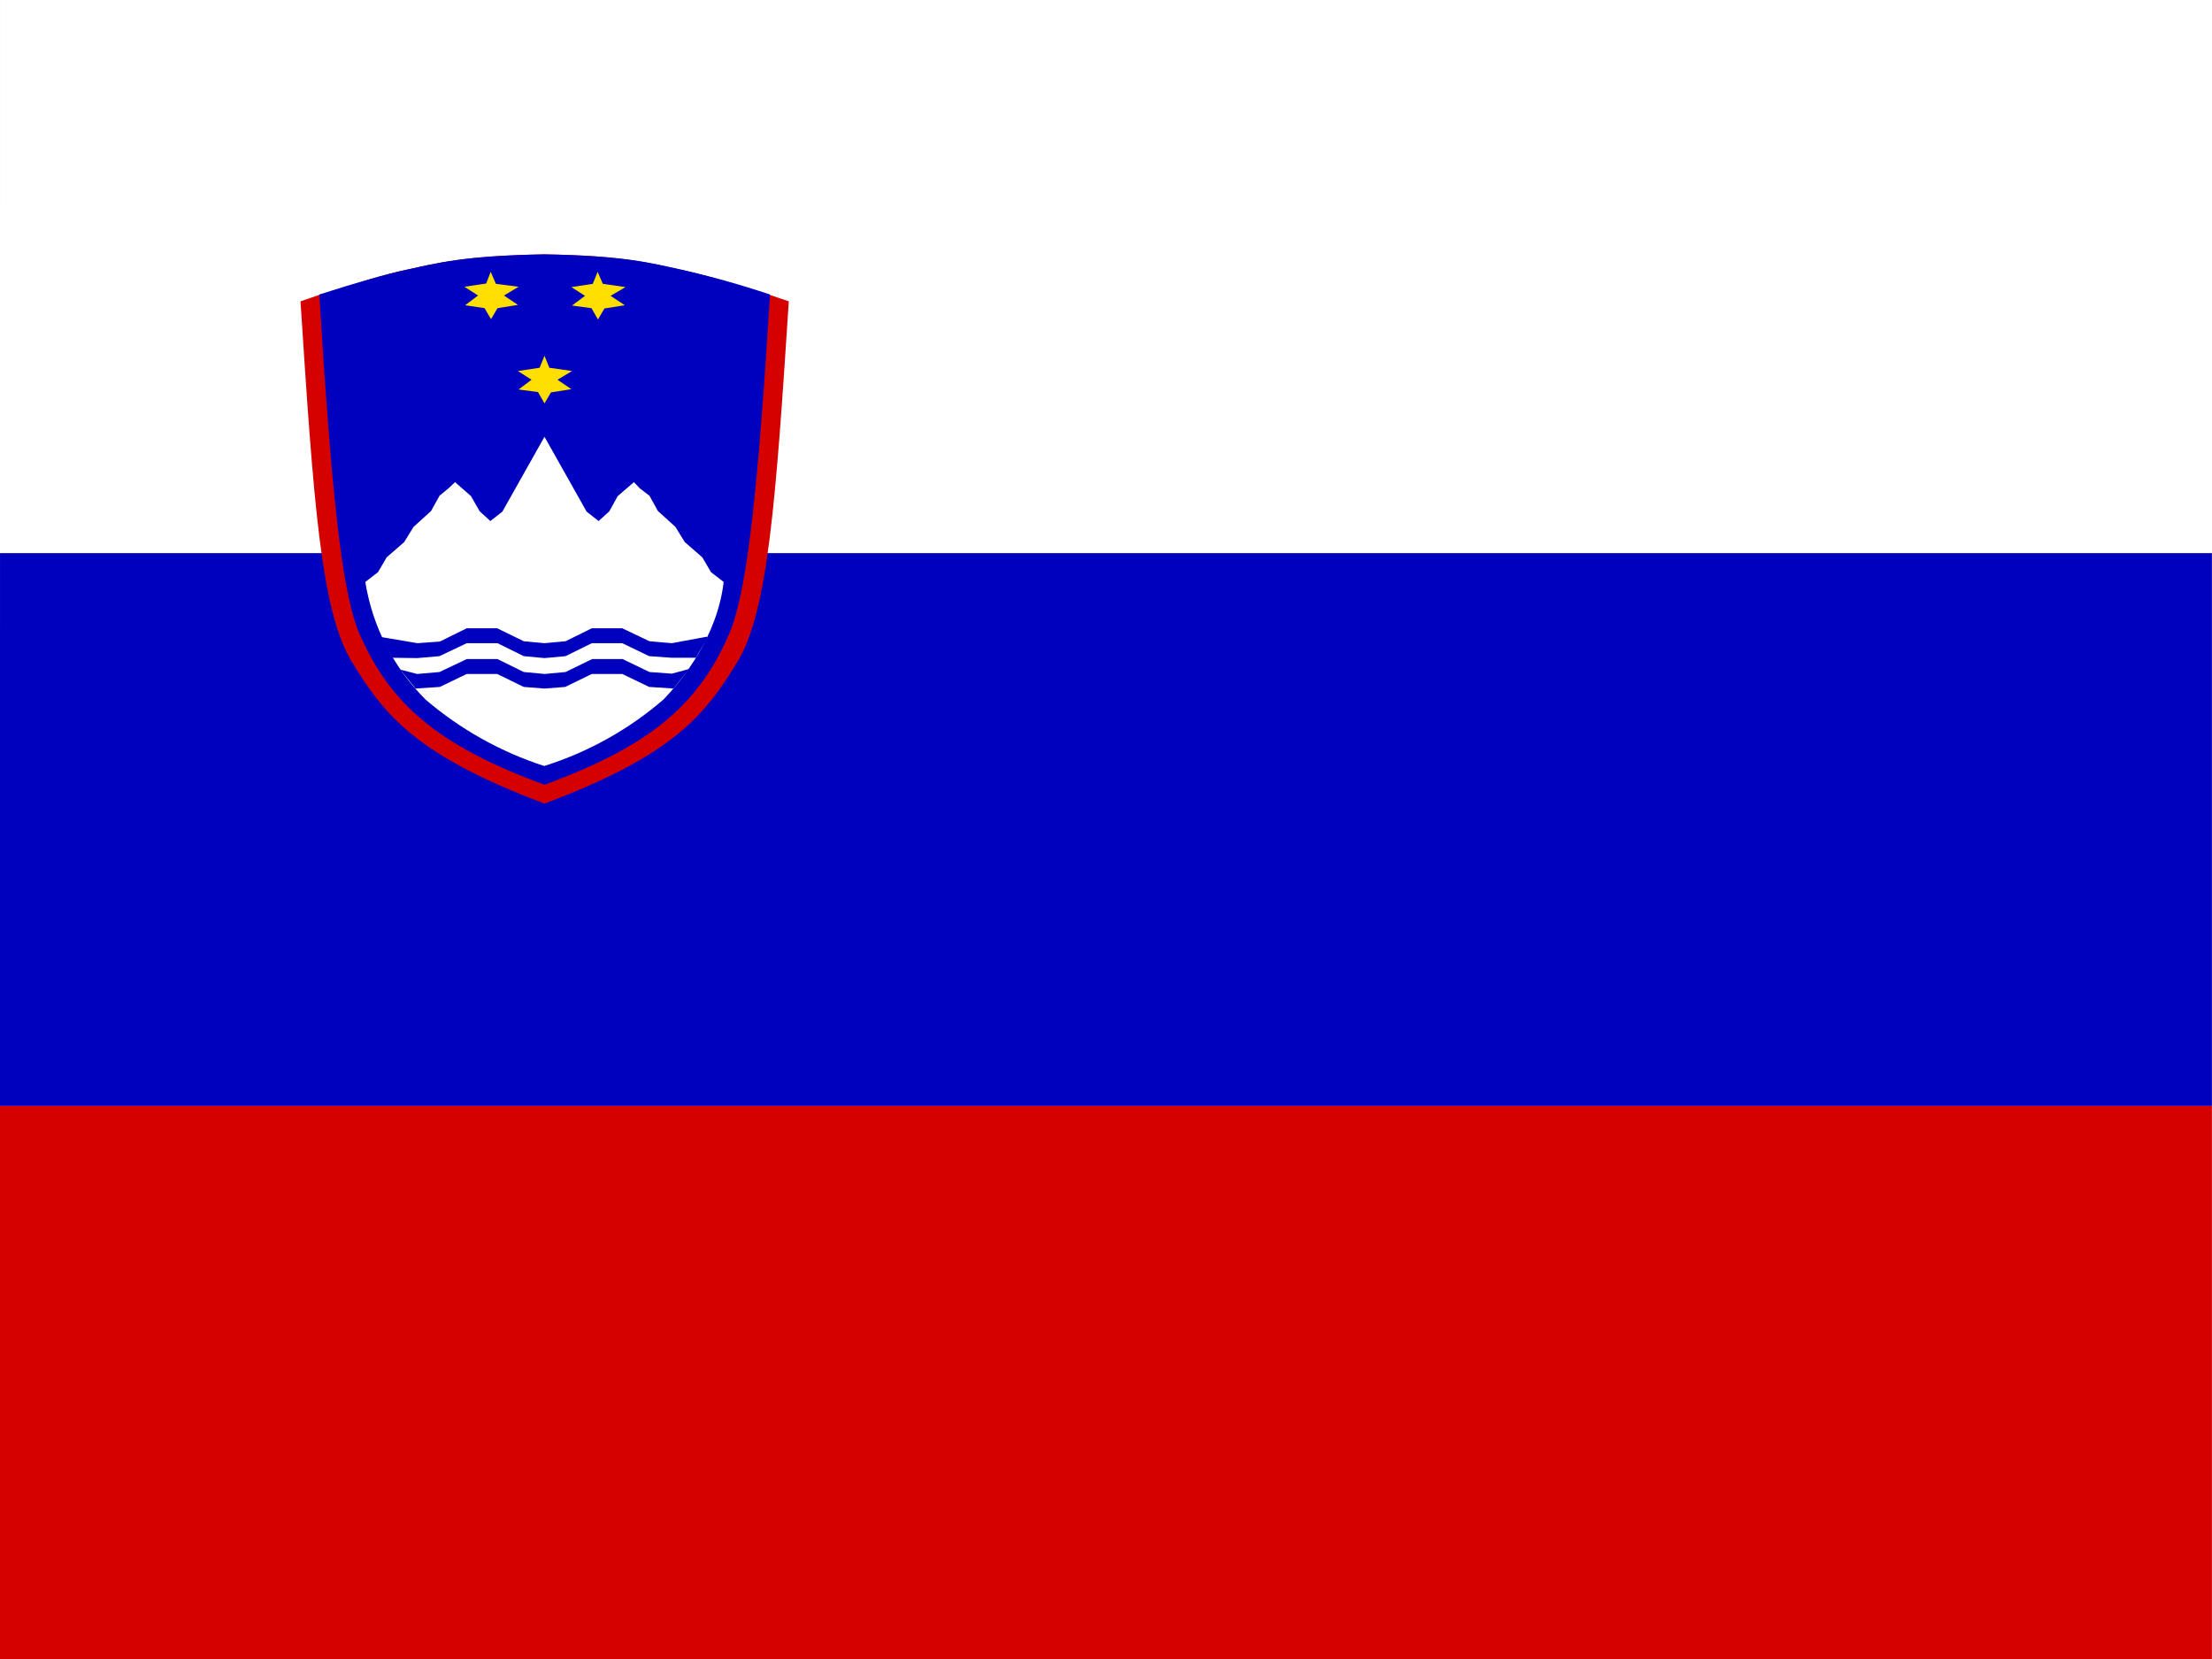
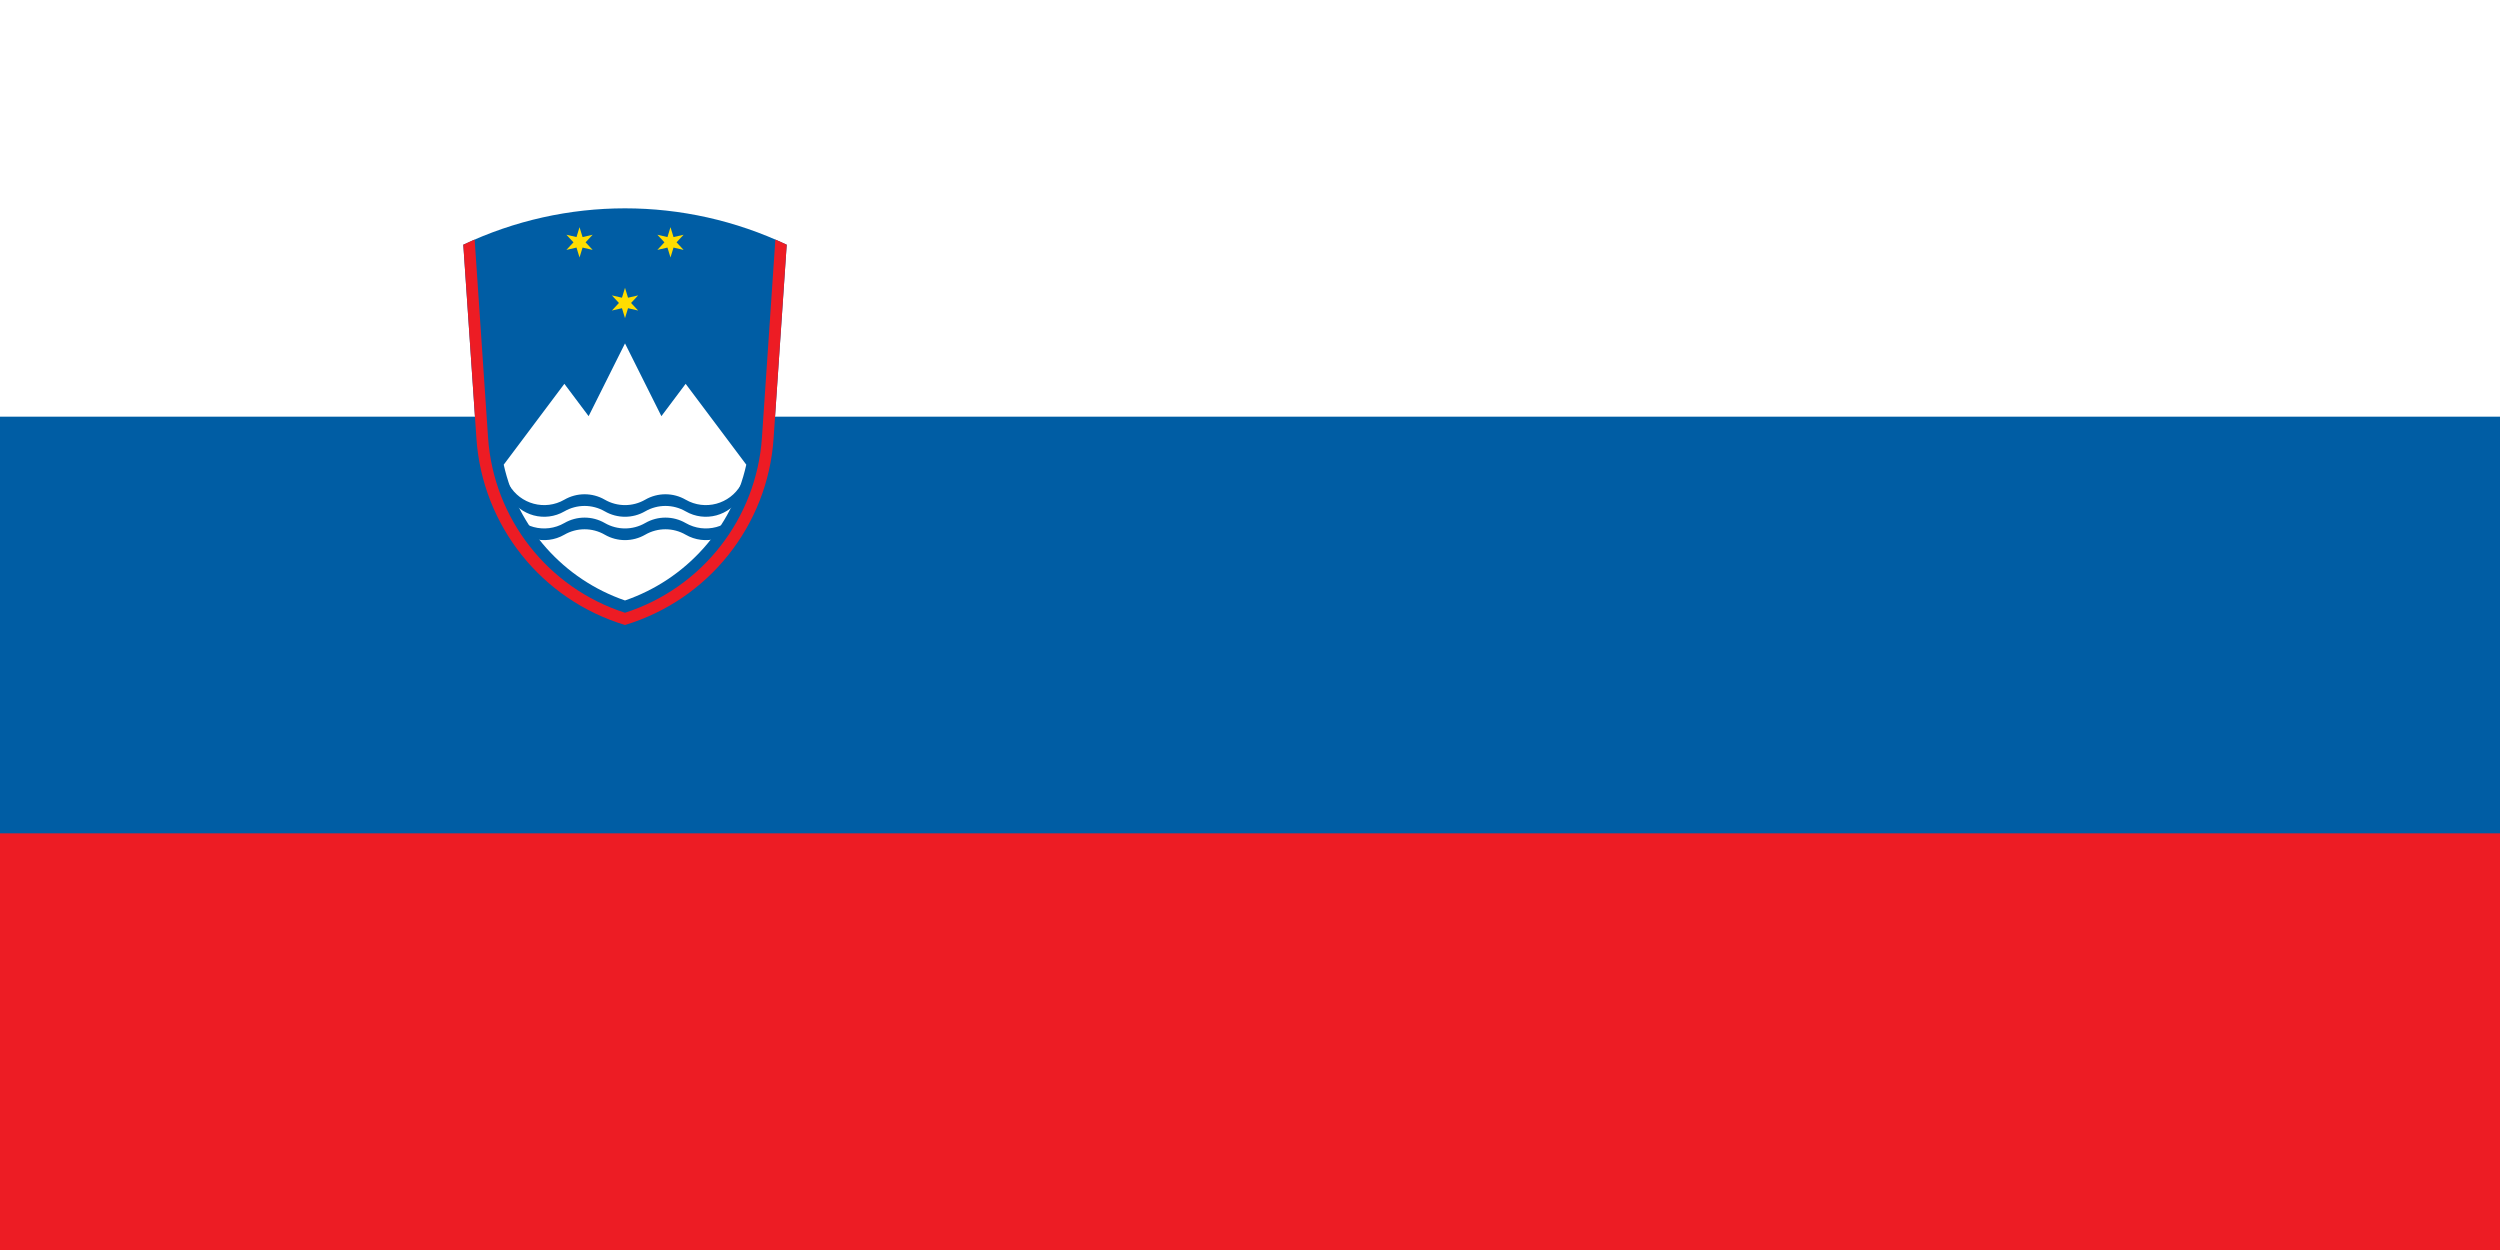
- <svg xmlns="http://www.w3.org/2000/svg" id="flag-icons-si" viewBox="0 0 640 480">
-   <defs>
-     <clipPath id="si-a">
-       <path fill-opacity=".7" d="M-15 0h682.6v512H-15.1z" />
-     </clipPath>
-   </defs>
-   <g fill-rule="evenodd" stroke-width="1pt" clip-path="url(#si-a)" transform="translate(14.1)scale(.9375)">
-     <path fill="#fff" d="M-62 0H962v512H-62z" />
-     <path fill="#d50000" d="M-62 341.3H962V512H-62z" />
-     <path fill="#0000bf" d="M-62 170.7H962v170.6H-62z" />
-     <path fill="#d50000" d="M228.4 93c-4 61.6-6.4 95.4-15.7 111-10.2 16.8-20 29.1-59.7 44-39.6-14.9-49.4-27.2-59.6-44-9.4-15.6-11.7-49.4-15.7-111l5.8-2c11.8-3.6 20.6-6.5 27.1-7.8 9.3-2 17.3-4.2 42.3-4.7 25 .4 33 2.8 42.3 4.8q9.7 2.1 27.3 7.7z" />
-     <path fill="#0000bf" d="M222.6 91c-3.8 61.5-7 89.7-12 103.2-9.6 23.2-24.8 35.9-57.6 48-32.8-12.1-48-24.8-57.7-48-5-13.6-8-41.7-11.8-103.3q17.4-5.6 27.1-7.7c9.3-2 17.3-4.3 42.3-4.7 25 .4 33 2.7 42.3 4.7a284 284 0 0 1 27.4 7.7z" />
-     <path fill="#ffdf00" d="m153 109.8 1.5 3.7 7 1-4.5 2.7 4.3 2.9-6.3 1-2 3.4-2-3.5-6-.8 4-3-4.2-2.7 6.7-1z" />
-     <path fill="#fff" d="m208.3 179.6-3.9-3-2.7-4.6-5.4-4.7-2.9-4.7-5.4-4.9-2.6-4.7-3-2.3-1.8-1.9-5 4.3-2.6 4.7-3.3 3-3.7-2.9-2.7-4.8-10.3-18.3-10.3 18.3-2.7 4.8-3.7 2.9-3.3-3-2.7-4.7-4.9-4.3-1.9 1.8-2.9 2.4-2.6 4.7-5.4 4.9-2.9 4.7-5.4 4.7-2.7 4.6-3.9 3a66 66 0 0 0 18.6 36.3 107 107 0 0 0 36.6 20.5 104 104 0 0 0 36.8-20.5c5.8-6 16.6-19.3 18.6-36.3" />
-     <path fill="#ffdf00" d="m169.4 83.9 1.6 3.7 7 1-4.6 2.7 4.4 2.9-6.3 1-2 3.4-2-3.5-6-.8 4-3-4.2-2.7 6.6-1zm-33 0 1.6 3.7 7 .9-4.5 2.7 4.3 2.9-6.3 1-2 3.4-2-3.4-6-.9 4-3-4.2-2.7 6.7-1z" />
-     <path fill="#0000bf" d="M199.7 203h-7.4l-7-.5-8.3-4h-9.4l-8.1 4-6.5.6-6.4-.6-8.1-4H129l-8.4 4-6.9.6-7.6-.1-3.6-6.2.1-.2 11.2 1.9 6.9-.5 8.3-4.1h9.4l8.2 4 6.4.6 6.5-.6 8.1-4h9.4l8.4 4 6.9.6 10.8-2 .2.4zm-86.4 9.5 7.4-.5 8.3-4h9.4l8.2 4 6.4.5 6.4-.5 8.2-4h9.4l8.3 4 7.5.5 4.8-6h-.1l-5.2 1.4-6.9-.5-8.3-4h-9.4l-8.2 4-6.4.6-6.5-.6-8.1-4H129l-8.4 4-6.9.6-5-1.3v.2l4.5 5.6z" />
+ <svg xmlns="http://www.w3.org/2000/svg" xmlns:xlink="http://www.w3.org/1999/xlink" viewBox="0 0 12 6">
+   <rect width="12" fill="#ed1c24" height="6" />
+   <rect width="12" fill="#005da4" height="4" />
+   <rect width="12" fill="#fff" height="2" />
+   <g transform="translate(2.2238 1) scale(.12937)">
+     <svg width="12" viewBox="-120 -190.223 240 309.188" height="15.459">
+       <path d="m110.26-19.478l9.74-143.75a280.22 280.22 0 0 0 -240 0l9.74 143.75a155.61 155.61 0 0 0 110.26 138.45 155.61 155.61 0 0 0 110.26 -138.45" fill="#005da4" />
+       <path d="m-90 0a138.29 138.29 0 0 0 90 100.77 138.29 138.29 0 0 0 90 -100.77l-45-60-18 24-27-54-27 54-18-24-45 60" fill="#fff" />
+       <g id="wave" fill="#005da4" transform="scale(5) translate(0 5.1962)">
+         <path d="m-17.196-2.196a6 6 0 0 0 8.196 2.196 6 6 0 0 1 6 0 6 6 0 0 0 6 0 6 6 0 0 1 6 0 6 6 0 0 0 8.196 -2.196v1.732a6 6 0 0 1 -8.196 2.196 6 6 0 0 0 -6 0 6 6 0 0 1 -6 0 6 6 0 0 0 -6 0 6 6 0 0 1 -8.196 -2.196z" />
+       </g>
+       <use xlink:href="#wave" transform="translate(0 17.321)" />
+       <g id="s" transform="translate(0,-120) scale(2.25)">
+         <path stroke-width=".2" d="m0-5l1 3.268 3.33-0.768-2.33 2.5 2.33 2.5-3.33-0.768-1 3.268-1-3.268-3.33 0.768 2.33-2.5-2.33-2.5 3.33 0.768z" fill="#fd0" />
+       </g>
+       <use xlink:href="#s" transform="translate(-33.75,-45)" />
+       <use xlink:href="#s" transform="translate(33.75,-45)" />
+       <path d="m-111.58-167.05l9.96 146.99a146.95 146.95 0 0 0 101.62 129.95 146.95 146.95 0 0 0 101.62 -129.95l9.96-146.99a280.22 280.22 0 0 0 8.42 3.82l-9.74 143.75a155.61 155.61 0 0 1 -110.26 138.45 155.61 155.61 0 0 1 -110.26 -138.45l-9.74-143.75a280.22 280.22 0 0 0 8.42 -3.82" fill="#ed1c24" />
+     </svg>
  </g>
</svg>
